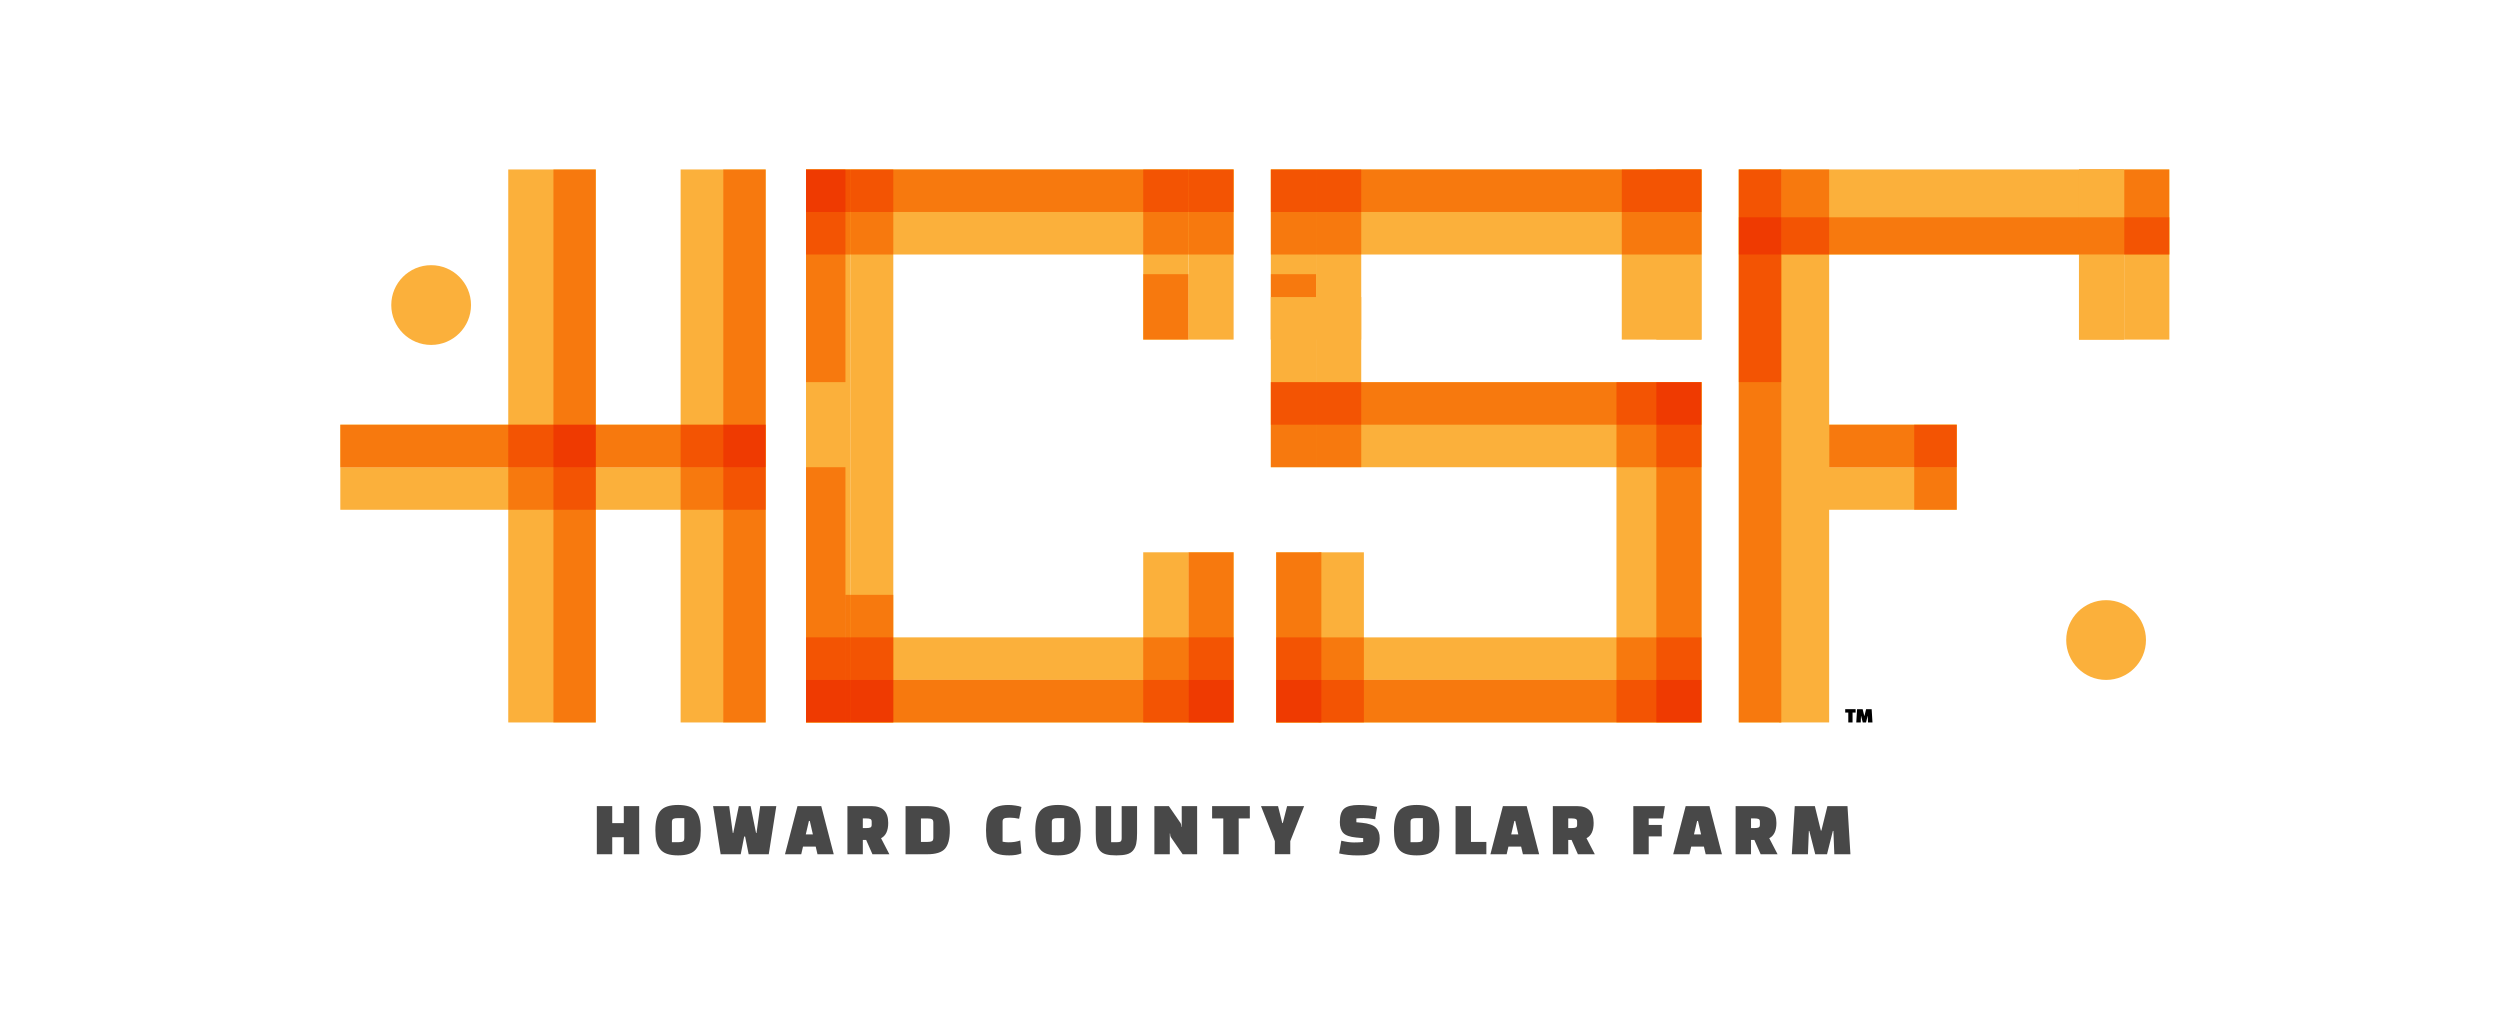
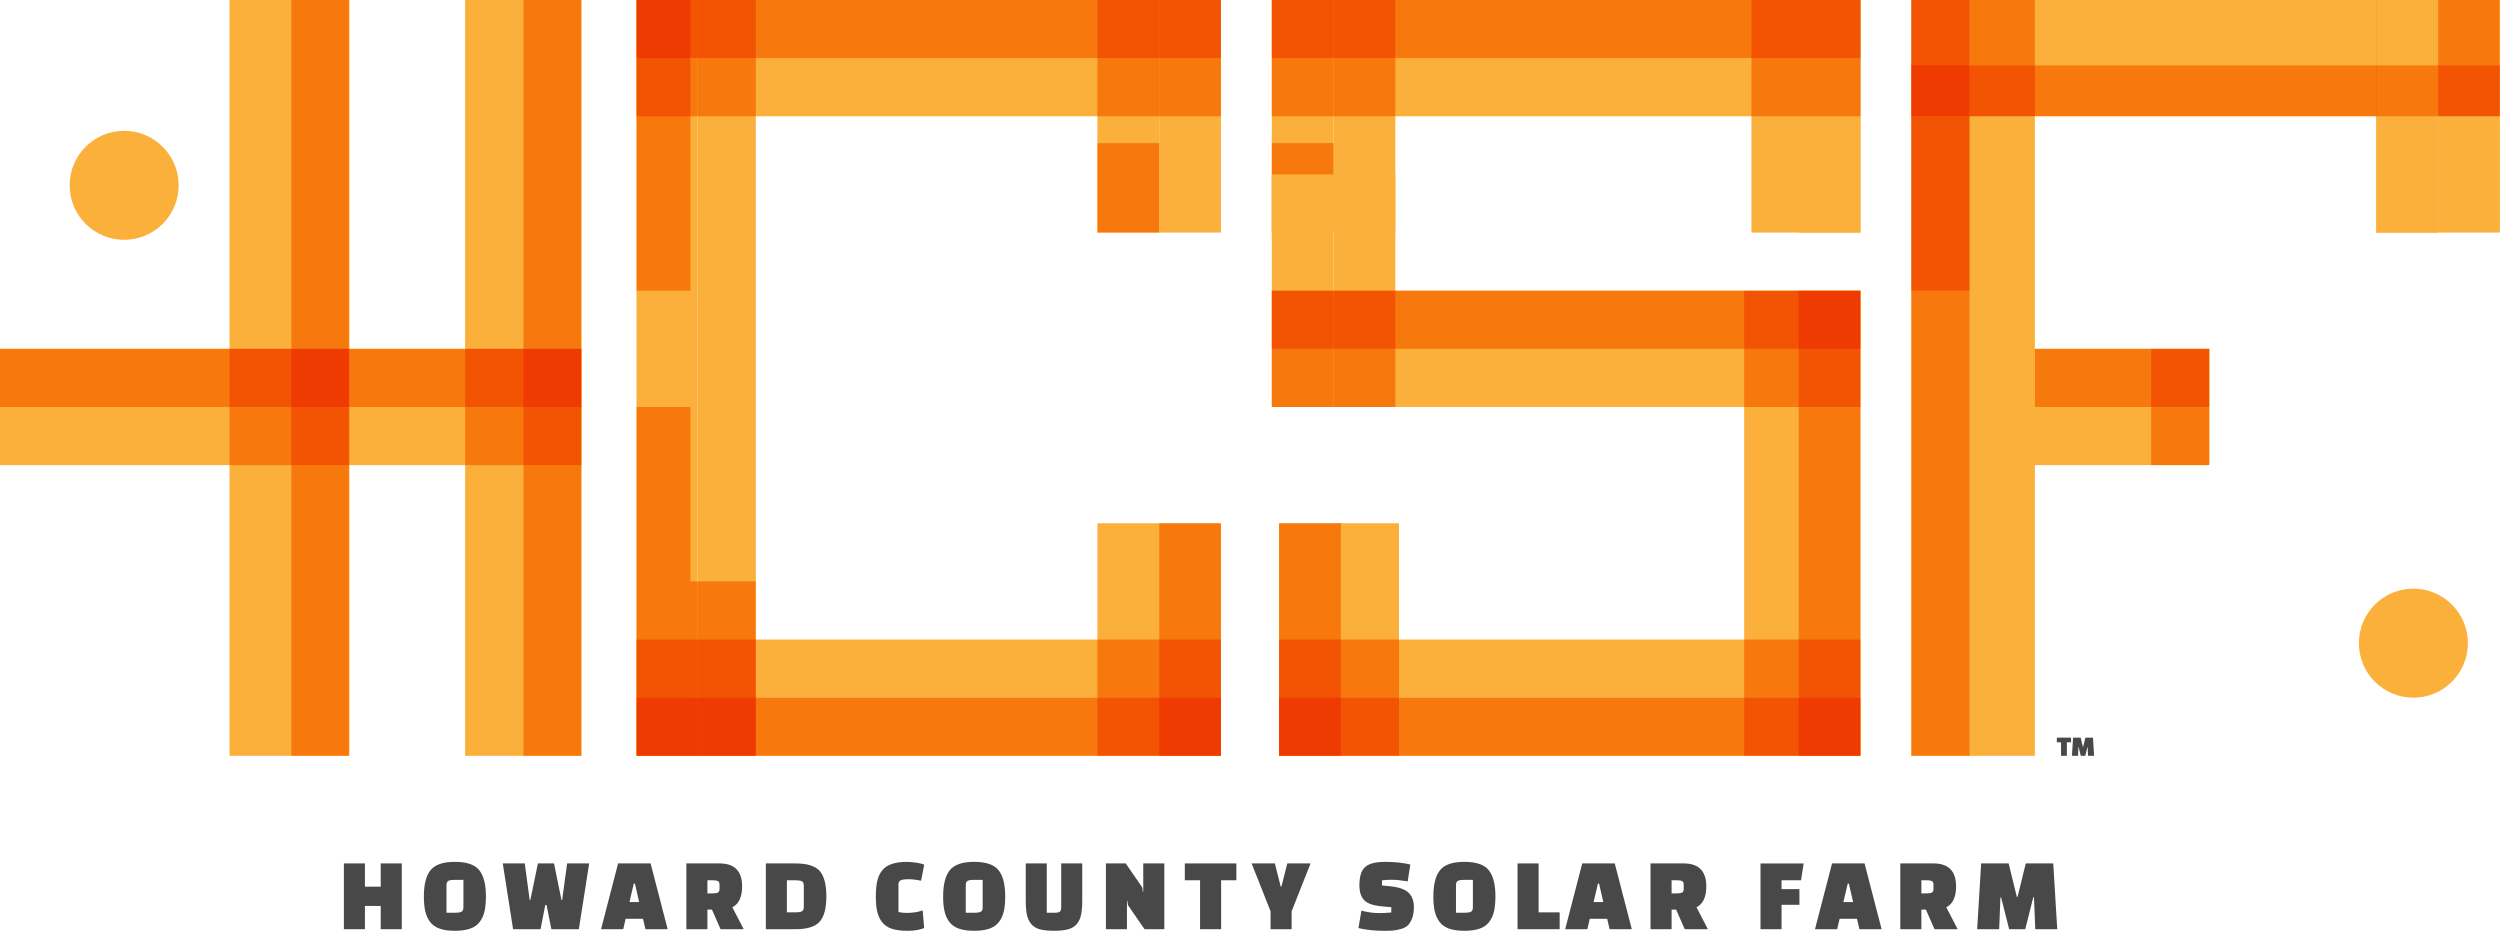
- <svg xmlns="http://www.w3.org/2000/svg" viewBox="0 0 1410.49 578.36">
+ <svg xmlns="http://www.w3.org/2000/svg" viewBox="0 0 1032 384">
  <g style="isolation:isolate;">
    <g id="a">
-       <rect x="915" y="95.61" width="45" height="96" transform="translate(1875 287.21) rotate(-180)" style="fill:#fbb03b;" />
+       <rect x="723" y="0" width="45" height="96" transform="translate(1491 96) rotate(-180)" style="fill:#fbb03b;" />
      <g style="mix-blend-mode:multiply;">
-         <rect x="1032" y="239.61" width="72" height="24" style="fill:#fbb03b;" />
+         <rect x="840" y="144" width="72" height="24" style="fill:#fbb03b;" />
      </g>
      <g style="mix-blend-mode:multiply;">
-         <rect x="1026" y="239.61" width="78" height="24" style="fill:#fbb03b;" />
+         <rect x="834" y="144" width="78" height="24" style="fill:#fbb03b;" />
      </g>
      <g style="mix-blend-mode:multiply;">
-         <rect x="1080" y="239.61" width="24" height="48" style="fill:#fbb03b;" />
+         <rect x="888" y="144" width="24" height="48" style="fill:#fbb03b;" />
      </g>
      <g style="mix-blend-mode:multiply;">
-         <rect x="1026" y="263.61" width="78" height="24" style="fill:#fbb03b;" />
+         <rect x="834" y="168" width="78" height="24" style="fill:#fbb03b;" />
      </g>
      <g style="mix-blend-mode:multiply;">
-         <circle cx="1188.25" cy="361.11" r="22.5" style="fill:#fbb03b;" />
+         <circle cx="996.25" cy="265.5" r="22.5" style="fill:#fbb03b;" />
      </g>
-       <rect x="408" y="95.61" width="24" height="312" style="fill:#fbb03b;" />
-       <rect x="384" y="95.61" width="24" height="312" style="fill:#fbb03b;" />
-       <rect x="312.25" y="95.61" width="24" height="312" style="fill:#fbb03b;" />
+       <rect x="216" y="0" width="24" height="312" style="fill:#fbb03b;" />
+       <rect x="192" y="0" width="24" height="312" style="fill:#fbb03b;" />
+       <rect x="120.25" y="0" width="24" height="312" style="fill:#fbb03b;" />
      <g style="mix-blend-mode:multiply;">
-         <rect x="286.75" y="95.61" width="49.25" height="312" style="fill:#fbb03b;" />
+         <rect x="94.75" y="0" width="49.25" height="312" style="fill:#fbb03b;" />
      </g>
      <g style="mix-blend-mode:multiply;">
-         <rect x="408" y="95.61" width="24" height="312" style="fill:#fbb03b;" />
+         <rect x="216" y="0" width="24" height="312" style="fill:#fbb03b;" />
      </g>
-       <circle cx="243.25" cy="172.11" r="22.5" style="fill:#fbb03b;" />
+       <circle cx="51.25" cy="76.5" r="22.5" style="fill:#fbb03b;" />
      <g style="mix-blend-mode:multiply;">
-         <rect x="192" y="239.61" width="240" height="24" style="fill:#fbb03b;" />
+         <rect x="0" y="144" width="240" height="24" style="fill:#fbb03b;" />
      </g>
      <g style="mix-blend-mode:multiply;">
-         <rect x="192" y="263.61" width="240" height="24" style="fill:#fbb03b;" />
+         <rect x="0" y="168" width="240" height="24" style="fill:#fbb03b;" />
      </g>
      <g style="mix-blend-mode:multiply;">
-         <rect x="192" y="239.61" width="240" height="24" style="fill:#fbb03b;" />
+         <rect x="0" y="144" width="240" height="24" style="fill:#fbb03b;" />
      </g>
-       <rect x="454.75" y="95.61" width="25.25" height="312" transform="translate(934.75 503.21) rotate(180)" style="fill:#fbb03b;" />
-       <rect x="480" y="95.61" width="24" height="312" transform="translate(984 503.21) rotate(180)" style="fill:#fbb03b;" />
+       <rect x="262.75" y="0" width="25.25" height="312" transform="translate(550.75 312) rotate(180)" style="fill:#fbb03b;" />
+       <rect x="288" y="0" width="24" height="312" transform="translate(600 312) rotate(180)" style="fill:#fbb03b;" />
      <g style="mix-blend-mode:multiply;">
-         <rect x="477" y="335.61" width="27" height="72" transform="translate(981 743.21) rotate(180)" style="fill:#fbb03b;" />
+         <rect x="285" y="240" width="27" height="72" transform="translate(597 552) rotate(180)" style="fill:#fbb03b;" />
      </g>
      <g style="mix-blend-mode:multiply;">
-         <rect x="454.75" y="263.61" width="22.25" height="144" transform="translate(931.75 671.21) rotate(180)" style="fill:#fbb03b;" />
+         <rect x="262.75" y="168" width="22.25" height="144" transform="translate(547.75 480) rotate(180)" style="fill:#fbb03b;" />
      </g>
      <g style="mix-blend-mode:multiply;">
-         <rect x="454.75" y="95.61" width="22.25" height="120" transform="translate(931.75 311.21) rotate(180)" style="fill:#fbb03b;" />
+         <rect x="262.75" y="0" width="22.25" height="120" transform="translate(547.75 120) rotate(180)" style="fill:#fbb03b;" />
      </g>
-       <rect x="645" y="311.61" width="25.5" height="96" transform="translate(1315.5 719.21) rotate(180)" style="fill:#fbb03b;" />
-       <rect x="670.5" y="311.61" width="25.5" height="96" transform="translate(1366.5 719.21) rotate(180)" style="fill:#fbb03b;" />
+       <rect x="453" y="216" width="25.5" height="96" transform="translate(931.5 528) rotate(180)" style="fill:#fbb03b;" />
+       <rect x="478.5" y="216" width="25.5" height="96" transform="translate(982.5 528) rotate(180)" style="fill:#fbb03b;" />
      <g style="mix-blend-mode:multiply;">
-         <rect x="670.5" y="311.61" width="25.5" height="96" transform="translate(1366.5 719.21) rotate(180)" style="fill:#fbb03b;" />
+         <rect x="478.5" y="216" width="25.5" height="96" transform="translate(982.5 528) rotate(180)" style="fill:#fbb03b;" />
      </g>
      <g style="mix-blend-mode:multiply;">
-         <rect x="934.5" y="215.61" width="25.5" height="192" transform="translate(1894.5 623.21) rotate(180)" style="fill:#fbb03b;" />
+         <rect x="742.5" y="120" width="25.5" height="192" transform="translate(1510.5 432) rotate(180)" style="fill:#fbb03b;" />
      </g>
      <g style="mix-blend-mode:multiply;">
-         <rect x="454.75" y="383.61" width="241.25" height="24" transform="translate(1150.75 791.21) rotate(180)" style="fill:#fbb03b;" />
+         <rect x="262.75" y="288" width="241.25" height="24" transform="translate(766.75 600) rotate(180)" style="fill:#fbb03b;" />
      </g>
      <g style="mix-blend-mode:multiply;">
-         <rect x="454.75" y="359.61" width="241.25" height="24" transform="translate(1150.75 743.21) rotate(180)" style="fill:#fbb03b;" />
+         <rect x="262.75" y="264" width="241.25" height="24" transform="translate(766.75 552) rotate(180)" style="fill:#fbb03b;" />
      </g>
      <g style="mix-blend-mode:multiply;">
-         <rect x="454.75" y="383.61" width="241.25" height="24" transform="translate(1150.75 791.21) rotate(180)" style="fill:#fbb03b;" />
+         <rect x="262.75" y="288" width="241.25" height="24" transform="translate(766.75 600) rotate(180)" style="fill:#fbb03b;" />
      </g>
-       <rect x="744" y="311.61" width="25.5" height="96" style="fill:#fbb03b;" />
-       <rect x="720" y="311.61" width="25.5" height="96" style="fill:#fbb03b;" />
+       <rect x="552" y="216" width="25.5" height="96" style="fill:#fbb03b;" />
+       <rect x="528" y="216" width="25.5" height="96" style="fill:#fbb03b;" />
      <g style="mix-blend-mode:multiply;">
-         <rect x="720" y="311.61" width="25.5" height="96" style="fill:#fbb03b;" />
+         <rect x="528" y="216" width="25.5" height="96" style="fill:#fbb03b;" />
      </g>
      <g style="mix-blend-mode:multiply;">
-         <rect x="720" y="383.61" width="240" height="24" style="fill:#fbb03b;" />
+         <rect x="528" y="288" width="240" height="24" style="fill:#fbb03b;" />
      </g>
      <g style="mix-blend-mode:multiply;">
-         <rect x="720" y="359.61" width="240" height="24" style="fill:#fbb03b;" />
+         <rect x="528" y="264" width="240" height="24" style="fill:#fbb03b;" />
      </g>
      <g style="mix-blend-mode:multiply;">
-         <rect x="720" y="383.61" width="240" height="24" style="fill:#fbb03b;" />
+         <rect x="528" y="288" width="240" height="24" style="fill:#fbb03b;" />
      </g>
-       <rect x="645" y="95.61" width="25.5" height="96" transform="translate(1315.5 287.21) rotate(-180)" style="fill:#fbb03b;" />
-       <rect x="670.5" y="95.61" width="25.5" height="96" transform="translate(1366.5 287.21) rotate(-180)" style="fill:#fbb03b;" />
+       <rect x="453" y="0" width="25.5" height="96" transform="translate(931.5 96) rotate(-180)" style="fill:#fbb03b;" />
+       <rect x="478.5" y="0" width="25.5" height="96" transform="translate(982.5 96) rotate(-180)" style="fill:#fbb03b;" />
      <g style="mix-blend-mode:multiply;">
-         <rect x="645" y="154.68" width="25.5" height="36.92" transform="translate(1315.5 346.29) rotate(-180)" style="fill:#fbb03b;" />
+         <rect x="453" y="59.08" width="25.5" height="36.92" transform="translate(931.5 155.08) rotate(-180)" style="fill:#fbb03b;" />
      </g>
      <g style="mix-blend-mode:multiply;">
-         <rect x="454.75" y="95.61" width="241.25" height="24" transform="translate(1150.75 215.21) rotate(-180)" style="fill:#fbb03b;" />
+         <rect x="262.75" y="0" width="241.25" height="24" transform="translate(766.75 24) rotate(-180)" style="fill:#fbb03b;" />
      </g>
      <g style="mix-blend-mode:multiply;">
-         <rect x="454.75" y="119.61" width="241.25" height="24" transform="translate(1150.75 263.21) rotate(-180)" style="fill:#fbb03b;" />
+         <rect x="262.75" y="24" width="241.25" height="24" transform="translate(766.75 72) rotate(-180)" style="fill:#fbb03b;" />
      </g>
      <g style="mix-blend-mode:multiply;">
-         <rect x="454.75" y="95.61" width="241.25" height="24" transform="translate(1150.75 215.21) rotate(-180)" style="fill:#fbb03b;" />
+         <rect x="262.75" y="0" width="241.25" height="24" transform="translate(766.75 24) rotate(-180)" style="fill:#fbb03b;" />
      </g>
-       <rect x="717" y="95.61" width="25.5" height="96" transform="translate(1459.5 287.21) rotate(-180)" style="fill:#fbb03b;" />
-       <rect x="742.5" y="95.61" width="25.5" height="96" transform="translate(1510.5 287.21) rotate(-180)" style="fill:#fbb03b;" />
+       <rect x="525" y="0" width="25.5" height="96" transform="translate(1075.5 96) rotate(-180)" style="fill:#fbb03b;" />
+       <rect x="550.5" y="0" width="25.5" height="96" transform="translate(1126.5 96) rotate(-180)" style="fill:#fbb03b;" />
      <g style="mix-blend-mode:multiply;">
-         <rect x="717" y="154.68" width="25.5" height="36.92" transform="translate(1459.5 346.29) rotate(-180)" style="fill:#fbb03b;" />
+         <rect x="525" y="59.08" width="25.5" height="36.92" transform="translate(1075.5 155.08) rotate(-180)" style="fill:#fbb03b;" />
      </g>
-       <rect x="717" y="167.61" width="25.5" height="96" transform="translate(1459.5 431.21) rotate(-180)" style="fill:#fbb03b;" />
-       <rect x="742.5" y="167.61" width="25.5" height="96" transform="translate(1510.5 431.21) rotate(-180)" style="fill:#fbb03b;" />
+       <rect x="525" y="72" width="25.5" height="96" transform="translate(1075.5 240) rotate(-180)" style="fill:#fbb03b;" />
+       <rect x="550.5" y="72" width="25.5" height="96" transform="translate(1126.5 240) rotate(-180)" style="fill:#fbb03b;" />
      <g style="mix-blend-mode:multiply;">
-         <rect x="912" y="215.61" width="48" height="192" transform="translate(1872 623.21) rotate(-180)" style="fill:#fbb03b;" />
+         <rect x="720" y="120" width="48" height="192" transform="translate(1488 432) rotate(-180)" style="fill:#fbb03b;" />
      </g>
      <g style="mix-blend-mode:multiply;">
-         <rect x="814.5" y="118.11" width="48" height="243" transform="translate(598.89 1078.11) rotate(-90)" style="fill:#fbb03b;" />
+         <rect x="622.5" y="22.5" width="48" height="243" transform="translate(502.5 790.5) rotate(-90)" style="fill:#fbb03b;" />
      </g>
      <g style="mix-blend-mode:multiply;">
-         <rect x="826.5" y="106.11" width="24" height="243" transform="translate(610.89 1066.11) rotate(-90)" style="fill:#fbb03b;" />
+         <rect x="634.5" y="10.5" width="24" height="243" transform="translate(514.5 778.5) rotate(-90)" style="fill:#fbb03b;" />
      </g>
-       <rect x="934.5" y="95.61" width="25.5" height="96" transform="translate(1894.5 287.21) rotate(-180)" style="fill:#fbb03b;" />
+       <rect x="742.5" y="0" width="25.5" height="96" transform="translate(1510.5 96) rotate(-180)" style="fill:#fbb03b;" />
      <g style="mix-blend-mode:multiply;">
-         <rect x="717" y="95.61" width="243" height="24" transform="translate(1677 215.21) rotate(-180)" style="fill:#fbb03b;" />
+         <rect x="525" y="0" width="243" height="24" transform="translate(1293 24) rotate(-180)" style="fill:#fbb03b;" />
      </g>
      <g style="mix-blend-mode:multiply;">
-         <rect x="717" y="119.61" width="243" height="24" transform="translate(1677 263.21) rotate(-180)" style="fill:#fbb03b;" />
+         <rect x="525" y="24" width="243" height="24" transform="translate(1293 72) rotate(-180)" style="fill:#fbb03b;" />
      </g>
      <g style="mix-blend-mode:multiply;">
-         <rect x="717" y="95.61" width="243" height="24" transform="translate(1677 215.21) rotate(-180)" style="fill:#fbb03b;" />
+         <rect x="525" y="0" width="243" height="24" transform="translate(1293 24) rotate(-180)" style="fill:#fbb03b;" />
      </g>
-       <rect x="981" y="95.61" width="24" height="312" transform="translate(1986 503.21) rotate(180)" style="fill:#fbb03b;" />
-       <rect x="1003.75" y="95.61" width="28.25" height="312" transform="translate(2035.75 503.21) rotate(180)" style="fill:#fbb03b;" />
+       <rect x="789" y="0" width="24" height="312" transform="translate(1602 312) rotate(180)" style="fill:#fbb03b;" />
+       <rect x="811.75" y="0" width="28.25" height="312" transform="translate(1651.75 312) rotate(180)" style="fill:#fbb03b;" />
      <g style="mix-blend-mode:multiply;">
-         <rect x="981" y="95.61" width="24" height="120" transform="translate(1986 311.21) rotate(180)" style="fill:#fbb03b;" />
+         <rect x="789" y="0" width="24" height="120" transform="translate(1602 120) rotate(180)" style="fill:#fbb03b;" />
      </g>
      <g style="mix-blend-mode:multiply;">
-         <rect x="981" y="95.61" width="24" height="312" transform="translate(1986 503.21) rotate(180)" style="fill:#fbb03b;" />
+         <rect x="789" y="0" width="24" height="312" transform="translate(1602 312) rotate(180)" style="fill:#fbb03b;" />
      </g>
-       <rect x="1198.45" y="95.61" width="25.5" height="96" transform="translate(2422.4 287.21) rotate(-180)" style="fill:#fbb03b;" />
-       <rect x="1172.95" y="95.61" width="25.5" height="96" style="fill:#fbb03b;" />
+       <rect x="1006.45" y="0" width="25.5" height="96" transform="translate(2038.4 96) rotate(-180)" style="fill:#fbb03b;" />
+       <rect x="980.95" y="0" width="25.5" height="96" style="fill:#fbb03b;" />
      <g style="mix-blend-mode:multiply;">
-         <rect x="1005" y="95.61" width="218.87" height="48" transform="translate(2228.87 239.21) rotate(-180)" style="fill:#fbb03b;" />
+         <rect x="813" y="0" width="218.87" height="48" transform="translate(1844.87 48) rotate(-180)" style="fill:#fbb03b;" />
      </g>
-       <rect x="1172.95" y="95.61" width="25.5" height="96" style="fill:#fbb03b;" />
+       <rect x="980.95" y="0" width="25.5" height="96" style="fill:#fbb03b;" />
      <g style="opacity:.8;">
-         <path d="M351.94,481.96v-9.6h-6.52v9.6h-8.69v-27.15h8.69v9.6h6.52v-9.6h8.69v27.15h-8.69Z" style="fill:#1a1a1a;" />
-         <path d="M369.75,468.4c0-4.95,.93-8.56,2.78-10.84,1.85-2.27,5.2-3.41,10.03-3.41s8.18,1.14,10.03,3.41c1.85,2.27,2.78,5.89,2.78,10.84,0,2.46-.2,4.53-.59,6.21s-1.06,3.14-2.02,4.39c-.96,1.25-2.27,2.16-3.95,2.74-1.68,.58-3.76,.87-6.25,.87s-4.58-.29-6.25-.87c-1.68-.58-3-1.49-3.95-2.74-.96-1.25-1.63-2.71-2.02-4.39-.39-1.68-.59-3.75-.59-6.21Zm9.34-4.52v11.29h3.61c1.19,0,2.05-.14,2.58-.41,.54-.28,.8-.91,.8-1.89v-11.29h-3.65c-1.16,0-2.01,.14-2.54,.41-.54,.28-.8,.91-.8,1.89Z" style="fill:#1a1a1a;" />
-         <path d="M428.91,454.81h9.08l-4.26,27.15h-11.34l-2-9.99h-.52l-1.95,9.99h-11.34l-4.26-27.15h9.08l2.04,15.16h.26l3.13-15.16h6.65l3.08,15.16h.26l2.08-15.16Z" style="fill:#1a1a1a;" />
-         <path d="M452.06,481.96h-9.17l7.04-27.15h13.42l7.04,27.15h-9.17l-1-4.3h-7.17l-1,4.3Zm4.34-18.81l-1.78,7.6h4l-1.74-7.6h-.48Z" style="fill:#1a1a1a;" />
-         <path d="M501.79,481.96h-9.56l-3.56-8.08h-1.87v8.08h-8.69v-27.15h13.68c6.23,0,9.34,3.17,9.34,9.51,0,4.34-1.35,7.21-4.04,8.6l4.69,9.04Zm-14.99-20.2v5.43h2c1.04,0,1.8-.11,2.28-.33,.48-.22,.72-.72,.72-1.5v-1.78c0-.78-.24-1.28-.72-1.5-.48-.22-1.24-.33-2.28-.33h-2Z" style="fill:#1a1a1a;" />
-         <path d="M510.91,481.96v-27.15h12.16c4.89,0,8.25,1.04,10.08,3.13,1.82,2.09,2.74,5.57,2.74,10.45s-.91,8.36-2.74,10.45c-1.82,2.08-5.18,3.13-10.08,3.13h-12.16Zm12.29-20.2h-3.61v13.25h3.61c1.19,0,2.05-.14,2.58-.41,.54-.28,.8-.91,.8-1.89v-8.64c0-.98-.27-1.61-.8-1.89-.54-.28-1.4-.41-2.58-.41Z" style="fill:#1a1a1a;" />
-         <path d="M575.63,474.18l.65,7.3c-1.82,.75-4.11,1.13-6.86,1.13s-4.96-.29-6.62-.87c-1.67-.58-2.98-1.49-3.93-2.74-.96-1.25-1.62-2.71-2-4.39s-.56-3.75-.56-6.21,.19-4.54,.56-6.23,1.04-3.16,2-4.41c1.85-2.4,5.26-3.6,10.21-3.6,1.1,0,2.4,.11,3.89,.33,1.49,.22,2.6,.49,3.32,.8l-1.3,6.65c-1.88-.41-3.61-.61-5.17-.61s-2.65,.15-3.26,.43c-.61,.29-.91,.87-.91,1.74v11.38c1.13,.23,2.27,.35,3.43,.35,2.46,0,4.65-.35,6.56-1.04Z" style="fill:#1a1a1a;" />
-         <path d="M584.1,468.4c0-4.95,.93-8.56,2.78-10.84,1.85-2.27,5.2-3.41,10.03-3.41s8.18,1.14,10.03,3.41c1.85,2.27,2.78,5.89,2.78,10.84,0,2.46-.2,4.53-.59,6.21-.39,1.68-1.06,3.14-2.02,4.39-.96,1.25-2.27,2.16-3.95,2.74-1.68,.58-3.76,.87-6.25,.87s-4.58-.29-6.26-.87c-1.68-.58-3-1.49-3.95-2.74s-1.63-2.71-2.02-4.39c-.39-1.68-.59-3.75-.59-6.21Zm9.34-4.52v11.29h3.6c1.19,0,2.05-.14,2.58-.41,.54-.28,.8-.91,.8-1.89v-11.29h-3.65c-1.16,0-2.01,.14-2.54,.41-.54,.28-.8,.91-.8,1.89Z" style="fill:#1a1a1a;" />
-         <path d="M626.89,454.81v20.37h3.08c1.1,0,1.85-.14,2.26-.41,.41-.28,.61-.91,.61-1.89v-18.07h8.69v15.25c0,2.46-.16,4.45-.48,5.95-.32,1.51-.91,2.78-1.78,3.82s-2.06,1.77-3.56,2.17c-1.51,.41-3.46,.61-5.86,.61s-4.35-.2-5.84-.61c-1.49-.41-2.67-1.13-3.54-2.17-.87-1.04-1.46-2.32-1.78-3.82-.32-1.51-.48-3.49-.48-5.95v-15.25h8.69Z" style="fill:#1a1a1a;" />
-         <path d="M667.24,481.96l-6.65-9.64c-.23-.32-.38-1.01-.43-2.09h-.17v11.73h-8.69v-27.15h8.17l6.65,9.64c.23,.32,.38,1.01,.43,2.09h.17v-11.73h8.69v27.15h-8.17Z" style="fill:#1a1a1a;" />
-         <path d="M705.16,461.76h-6.3v20.2h-8.69v-20.2h-6.3v-6.95h21.28v6.95Z" style="fill:#1a1a1a;" />
-         <path d="M721.06,454.81l2.39,9.56h.3l2.43-9.56h9.6l-7.82,19.76v7.38h-8.69v-7.38l-7.82-19.76h9.6Z" style="fill:#1a1a1a;" />
-         <path d="M755.54,481.48l1.22-7.17c2.66,.67,5.06,1,7.19,1s3.84-.09,5.15-.26v-2.17l-3.91-.35c-3.53-.32-5.96-1.17-7.28-2.54-1.32-1.38-1.98-3.41-1.98-6.1,0-3.71,.8-6.25,2.41-7.64s4.34-2.08,8.19-2.08,7.33,.36,10.42,1.09l-1.09,6.95c-2.69-.43-4.85-.65-6.47-.65s-3,.07-4.13,.22v2.13l3.13,.3c3.79,.38,6.41,1.28,7.86,2.71,1.45,1.43,2.17,3.42,2.17,5.97,0,1.82-.25,3.37-.74,4.63-.49,1.26-1.08,2.22-1.76,2.87-.68,.65-1.64,1.15-2.89,1.5-1.25,.35-2.34,.56-3.28,.63-.94,.07-2.19,.11-3.76,.11-3.76,0-7.25-.38-10.47-1.13Z" style="fill:#1a1a1a;" />
-         <path d="M786.47,468.4c0-4.95,.93-8.56,2.78-10.84,1.85-2.27,5.2-3.41,10.03-3.41s8.18,1.14,10.03,3.41c1.85,2.27,2.78,5.89,2.78,10.84,0,2.46-.2,4.53-.59,6.21-.39,1.68-1.06,3.14-2.02,4.39-.96,1.25-2.27,2.16-3.95,2.74-1.68,.58-3.76,.87-6.25,.87s-4.58-.29-6.26-.87c-1.68-.58-3-1.49-3.95-2.74s-1.63-2.71-2.02-4.39c-.39-1.68-.59-3.75-.59-6.21Zm9.34-4.52v11.29h3.6c1.19,0,2.05-.14,2.58-.41,.54-.28,.8-.91,.8-1.89v-11.29h-3.65c-1.16,0-2.01,.14-2.54,.41-.54,.28-.8,.91-.8,1.89Z" style="fill:#1a1a1a;" />
-         <path d="M838.59,481.96h-17.37v-27.15h8.69v20.2h8.69v6.95Z" style="fill:#1a1a1a;" />
-         <path d="M850.06,481.96h-9.17l7.04-27.15h13.42l7.04,27.15h-9.17l-1-4.3h-7.17l-1,4.3Zm4.34-18.81l-1.78,7.6h4l-1.74-7.6h-.48Z" style="fill:#1a1a1a;" />
-         <path d="M899.79,481.96h-9.56l-3.56-8.08h-1.87v8.08h-8.69v-27.15h13.68c6.23,0,9.34,3.17,9.34,9.51,0,4.34-1.35,7.21-4.04,8.6l4.69,9.04Zm-14.99-20.2v5.43h2c1.04,0,1.8-.11,2.28-.33,.48-.22,.72-.72,.72-1.5v-1.78c0-.78-.24-1.28-.72-1.5-.48-.22-1.24-.33-2.28-.33h-2Z" style="fill:#1a1a1a;" />
-         <path d="M937.58,471.88h-7.38v10.08h-8.69v-27.15h17.81l-1.09,6.95h-8.04v3.65h7.38v6.47Z" style="fill:#1a1a1a;" />
-         <path d="M953.18,481.96h-9.17l7.04-27.15h13.42l7.04,27.15h-9.17l-1-4.3h-7.17l-1,4.3Zm4.34-18.81l-1.78,7.6h4l-1.74-7.6h-.48Z" style="fill:#1a1a1a;" />
-         <path d="M1002.91,481.96h-9.56l-3.56-8.08h-1.87v8.08h-8.69v-27.15h13.68c6.23,0,9.34,3.17,9.34,9.51,0,4.34-1.35,7.21-4.04,8.6l4.69,9.04Zm-14.99-20.2v5.43h2c1.04,0,1.8-.11,2.28-.33,.48-.22,.72-.72,.72-1.5v-1.78c0-.78-.24-1.28-.72-1.5-.48-.22-1.24-.33-2.28-.33h-2Z" style="fill:#1a1a1a;" />
-         <path d="M1020.02,481.96h-9.08l1.65-27.15h11.34l3.39,13.81h.3l3.39-13.81h11.34l1.65,27.15h-9.08l-.52-13.16h-.3l-3.3,13.16h-6.65l-3.34-13.16h-.26l-.52,13.16Z" style="fill:#1a1a1a;" />
+         <path d="M157.16,383.57v-9.6h-6.52v9.6h-8.69v-27.15h8.69v9.6h6.52v-9.6h8.69v27.15h-8.69Z" style="fill:#1a1a1a;" />
+         <path d="M174.97,370.02c0-4.95,.93-8.56,2.78-10.84,1.85-2.27,5.2-3.41,10.03-3.41s8.18,1.14,10.03,3.41c1.85,2.27,2.78,5.89,2.78,10.84,0,2.46-.2,4.53-.59,6.21s-1.06,3.14-2.02,4.39c-.96,1.25-2.27,2.16-3.95,2.74-1.68,.58-3.76,.87-6.25,.87s-4.58-.29-6.25-.87c-1.68-.58-3-1.49-3.95-2.74-.96-1.25-1.63-2.71-2.02-4.39-.39-1.68-.59-3.75-.59-6.21Zm9.34-4.52v11.29h3.61c1.19,0,2.05-.14,2.58-.41,.54-.28,.8-.91,.8-1.89v-11.29h-3.65c-1.16,0-2.01,.14-2.54,.41-.54,.28-.8,.91-.8,1.89Z" style="fill:#1a1a1a;" />
+         <path d="M234.13,356.42h9.08l-4.26,27.15h-11.34l-2-9.99h-.52l-1.95,9.99h-11.34l-4.26-27.15h9.08l2.04,15.16h.26l3.13-15.16h6.65l3.08,15.16h.26l2.08-15.16Z" style="fill:#1a1a1a;" />
+         <path d="M257.28,383.57h-9.17l7.04-27.15h13.42l7.04,27.15h-9.17l-1-4.3h-7.17l-1,4.3Zm4.34-18.81l-1.78,7.6h4l-1.74-7.6h-.48Z" style="fill:#1a1a1a;" />
+         <path d="M307.01,383.57h-9.56l-3.56-8.08h-1.87v8.08h-8.69v-27.15h13.68c6.23,0,9.34,3.17,9.34,9.51,0,4.34-1.35,7.21-4.04,8.6l4.69,9.04Zm-14.99-20.2v5.43h2c1.04,0,1.8-.11,2.28-.33,.48-.22,.72-.72,.72-1.5v-1.78c0-.78-.24-1.28-.72-1.5-.48-.22-1.24-.33-2.28-.33h-2Z" style="fill:#1a1a1a;" />
+         <path d="M316.14,383.57v-27.15h12.16c4.89,0,8.25,1.04,10.08,3.13,1.82,2.09,2.74,5.57,2.74,10.45s-.91,8.36-2.74,10.45c-1.82,2.08-5.18,3.13-10.08,3.13h-12.16Zm12.29-20.2h-3.61v13.25h3.61c1.19,0,2.05-.14,2.58-.41,.54-.28,.8-.91,.8-1.89v-8.64c0-.98-.27-1.61-.8-1.89-.54-.28-1.4-.41-2.58-.41Z" style="fill:#1a1a1a;" />
+         <path d="M380.86,375.8l.65,7.3c-1.82,.75-4.11,1.13-6.86,1.13s-4.96-.29-6.62-.87c-1.67-.58-2.98-1.49-3.93-2.74-.96-1.25-1.62-2.71-2-4.39s-.56-3.75-.56-6.21,.19-4.54,.56-6.23,1.04-3.16,2-4.41c1.85-2.4,5.26-3.6,10.21-3.6,1.1,0,2.4,.11,3.89,.33,1.49,.22,2.6,.49,3.32,.8l-1.3,6.65c-1.88-.41-3.61-.61-5.17-.61s-2.65,.15-3.26,.43c-.61,.29-.91,.87-.91,1.74v11.38c1.13,.23,2.27,.35,3.43,.35,2.46,0,4.65-.35,6.56-1.04Z" style="fill:#1a1a1a;" />
+         <path d="M389.33,370.02c0-4.95,.93-8.56,2.78-10.84,1.85-2.27,5.2-3.41,10.03-3.41s8.18,1.14,10.03,3.41c1.85,2.27,2.78,5.89,2.78,10.84,0,2.46-.2,4.53-.59,6.21-.39,1.68-1.06,3.14-2.02,4.39-.96,1.25-2.27,2.16-3.95,2.74-1.68,.58-3.76,.87-6.25,.87s-4.58-.29-6.26-.87c-1.68-.58-3-1.49-3.95-2.74s-1.63-2.71-2.02-4.39c-.39-1.68-.59-3.75-.59-6.21Zm9.34-4.52v11.29h3.6c1.19,0,2.05-.14,2.58-.41,.54-.28,.8-.91,.8-1.89v-11.29h-3.65c-1.16,0-2.01,.14-2.54,.41-.54,.28-.8,.91-.8,1.89Z" style="fill:#1a1a1a;" />
+         <path d="M432.11,356.42v20.37h3.08c1.1,0,1.85-.14,2.26-.41,.41-.28,.61-.91,.61-1.89v-18.07h8.69v15.25c0,2.46-.16,4.45-.48,5.95-.32,1.51-.91,2.78-1.78,3.82s-2.06,1.77-3.56,2.17c-1.51,.41-3.46,.61-5.86,.61s-4.35-.2-5.84-.61c-1.49-.41-2.67-1.13-3.54-2.17-.87-1.04-1.46-2.32-1.78-3.82-.32-1.51-.48-3.49-.48-5.95v-15.25h8.69Z" style="fill:#1a1a1a;" />
+         <path d="M472.46,383.57l-6.65-9.64c-.23-.32-.38-1.01-.43-2.09h-.17v11.73h-8.69v-27.15h8.17l6.65,9.64c.23,.32,.38,1.01,.43,2.09h.17v-11.73h8.69v27.15h-8.17Z" style="fill:#1a1a1a;" />
+         <path d="M510.38,363.37h-6.3v20.2h-8.69v-20.2h-6.3v-6.95h21.28v6.95Z" style="fill:#1a1a1a;" />
+         <path d="M526.28,356.42l2.39,9.56h.3l2.43-9.56h9.6l-7.82,19.76v7.38h-8.69v-7.38l-7.82-19.76h9.6Z" style="fill:#1a1a1a;" />
+         <path d="M560.77,383.09l1.22-7.17c2.66,.67,5.06,1,7.19,1s3.84-.09,5.15-.26v-2.17l-3.91-.35c-3.53-.32-5.96-1.17-7.28-2.54-1.32-1.38-1.98-3.41-1.98-6.1,0-3.71,.8-6.25,2.41-7.64s4.34-2.08,8.19-2.08,7.33,.36,10.42,1.09l-1.09,6.95c-2.69-.43-4.85-.65-6.47-.65s-3,.07-4.13,.22v2.13l3.13,.3c3.79,.38,6.41,1.28,7.86,2.71,1.45,1.43,2.17,3.42,2.17,5.97,0,1.82-.25,3.37-.74,4.63-.49,1.26-1.08,2.22-1.76,2.87-.68,.65-1.64,1.15-2.89,1.5-1.25,.35-2.34,.56-3.28,.63-.94,.07-2.19,.11-3.76,.11-3.76,0-7.25-.38-10.47-1.13Z" style="fill:#1a1a1a;" />
+         <path d="M591.69,370.02c0-4.95,.93-8.56,2.78-10.84,1.85-2.27,5.2-3.41,10.03-3.41s8.18,1.14,10.03,3.41c1.85,2.27,2.78,5.89,2.78,10.84,0,2.46-.2,4.53-.59,6.21-.39,1.68-1.06,3.14-2.02,4.39-.96,1.25-2.27,2.16-3.95,2.74-1.68,.58-3.76,.87-6.25,.87s-4.58-.29-6.26-.87c-1.68-.58-3-1.49-3.95-2.74s-1.63-2.71-2.02-4.39c-.39-1.68-.59-3.75-.59-6.21Zm9.34-4.52v11.29h3.6c1.19,0,2.05-.14,2.58-.41,.54-.28,.8-.91,.8-1.89v-11.29h-3.65c-1.16,0-2.01,.14-2.54,.41-.54,.28-.8,.91-.8,1.89Z" style="fill:#1a1a1a;" />
+         <path d="M643.82,383.57h-17.37v-27.15h8.69v20.2h8.69v6.95Z" style="fill:#1a1a1a;" />
+         <path d="M655.28,383.57h-9.17l7.04-27.15h13.42l7.04,27.15h-9.17l-1-4.3h-7.17l-1,4.3Zm4.34-18.81l-1.78,7.6h4l-1.74-7.6h-.48Z" style="fill:#1a1a1a;" />
+         <path d="M705.02,383.57h-9.56l-3.56-8.08h-1.87v8.08h-8.69v-27.15h13.68c6.23,0,9.34,3.17,9.34,9.51,0,4.34-1.35,7.21-4.04,8.6l4.69,9.04Zm-14.99-20.2v5.43h2c1.04,0,1.8-.11,2.28-.33,.48-.22,.72-.72,.72-1.5v-1.78c0-.78-.24-1.28-.72-1.5-.48-.22-1.24-.33-2.28-.33h-2Z" style="fill:#1a1a1a;" />
+         <path d="M742.81,373.5h-7.38v10.08h-8.69v-27.15h17.81l-1.09,6.95h-8.04v3.65h7.38v6.47Z" style="fill:#1a1a1a;" />
+         <path d="M758.4,383.57h-9.17l7.04-27.15h13.42l7.04,27.15h-9.17l-1-4.3h-7.17l-1,4.3Zm4.34-18.81l-1.78,7.6h4l-1.74-7.6h-.48Z" style="fill:#1a1a1a;" />
+         <path d="M808.13,383.57h-9.56l-3.56-8.08h-1.87v8.08h-8.69v-27.15h13.68c6.23,0,9.34,3.17,9.34,9.51,0,4.34-1.35,7.21-4.04,8.6l4.69,9.04Zm-14.99-20.2v5.43h2c1.04,0,1.8-.11,2.28-.33,.48-.22,.72-.72,.72-1.5v-1.78c0-.78-.24-1.28-.72-1.5-.48-.22-1.24-.33-2.28-.33h-2Z" style="fill:#1a1a1a;" />
+         <path d="M825.25,383.57h-9.08l1.65-27.15h11.34l3.39,13.81h.3l3.39-13.81h11.34l1.65,27.15h-9.08l-.52-13.16h-.3l-3.3,13.16h-6.65l-3.34-13.16h-.26l-.52,13.16Z" style="fill:#1a1a1a;" />
      </g>
-       <g>
-         <path d="M1046.94,402.03h-1.74v5.58h-2.4v-5.58h-1.74v-1.92h5.88v1.92Z" />
-         <path d="M1049.81,407.61h-2.51l.46-7.5h3.13l.94,3.82h.08l.94-3.82h3.13l.46,7.5h-2.51l-.14-3.64h-.08l-.91,3.64h-1.84l-.92-3.64h-.07l-.14,3.64Z" />
+       <g style="opacity:.8;">
+         <path d="M854.94,306.42h-1.74v5.58h-2.4v-5.58h-1.74v-1.92h5.88v1.92Z" style="fill:#1a1a1a;" />
+         <path d="M857.81,312h-2.51l.46-7.5h3.13l.94,3.82h.08l.94-3.82h3.13l.46,7.5h-2.51l-.14-3.64h-.08l-.91,3.64h-1.84l-.92-3.64h-.07l-.14,3.64Z" style="fill:#1a1a1a;" />
      </g>
      <g style="mix-blend-mode:multiply;">
-         <rect x="981" y="122.61" width="243" height="20.97" transform="translate(2205 266.18) rotate(-180)" style="fill:#fbb03b;" />
+         <rect x="789" y="27" width="243" height="20.97" transform="translate(1821 74.97) rotate(-180)" style="fill:#fbb03b;" />
      </g>
    </g>
  </g>
</svg>
